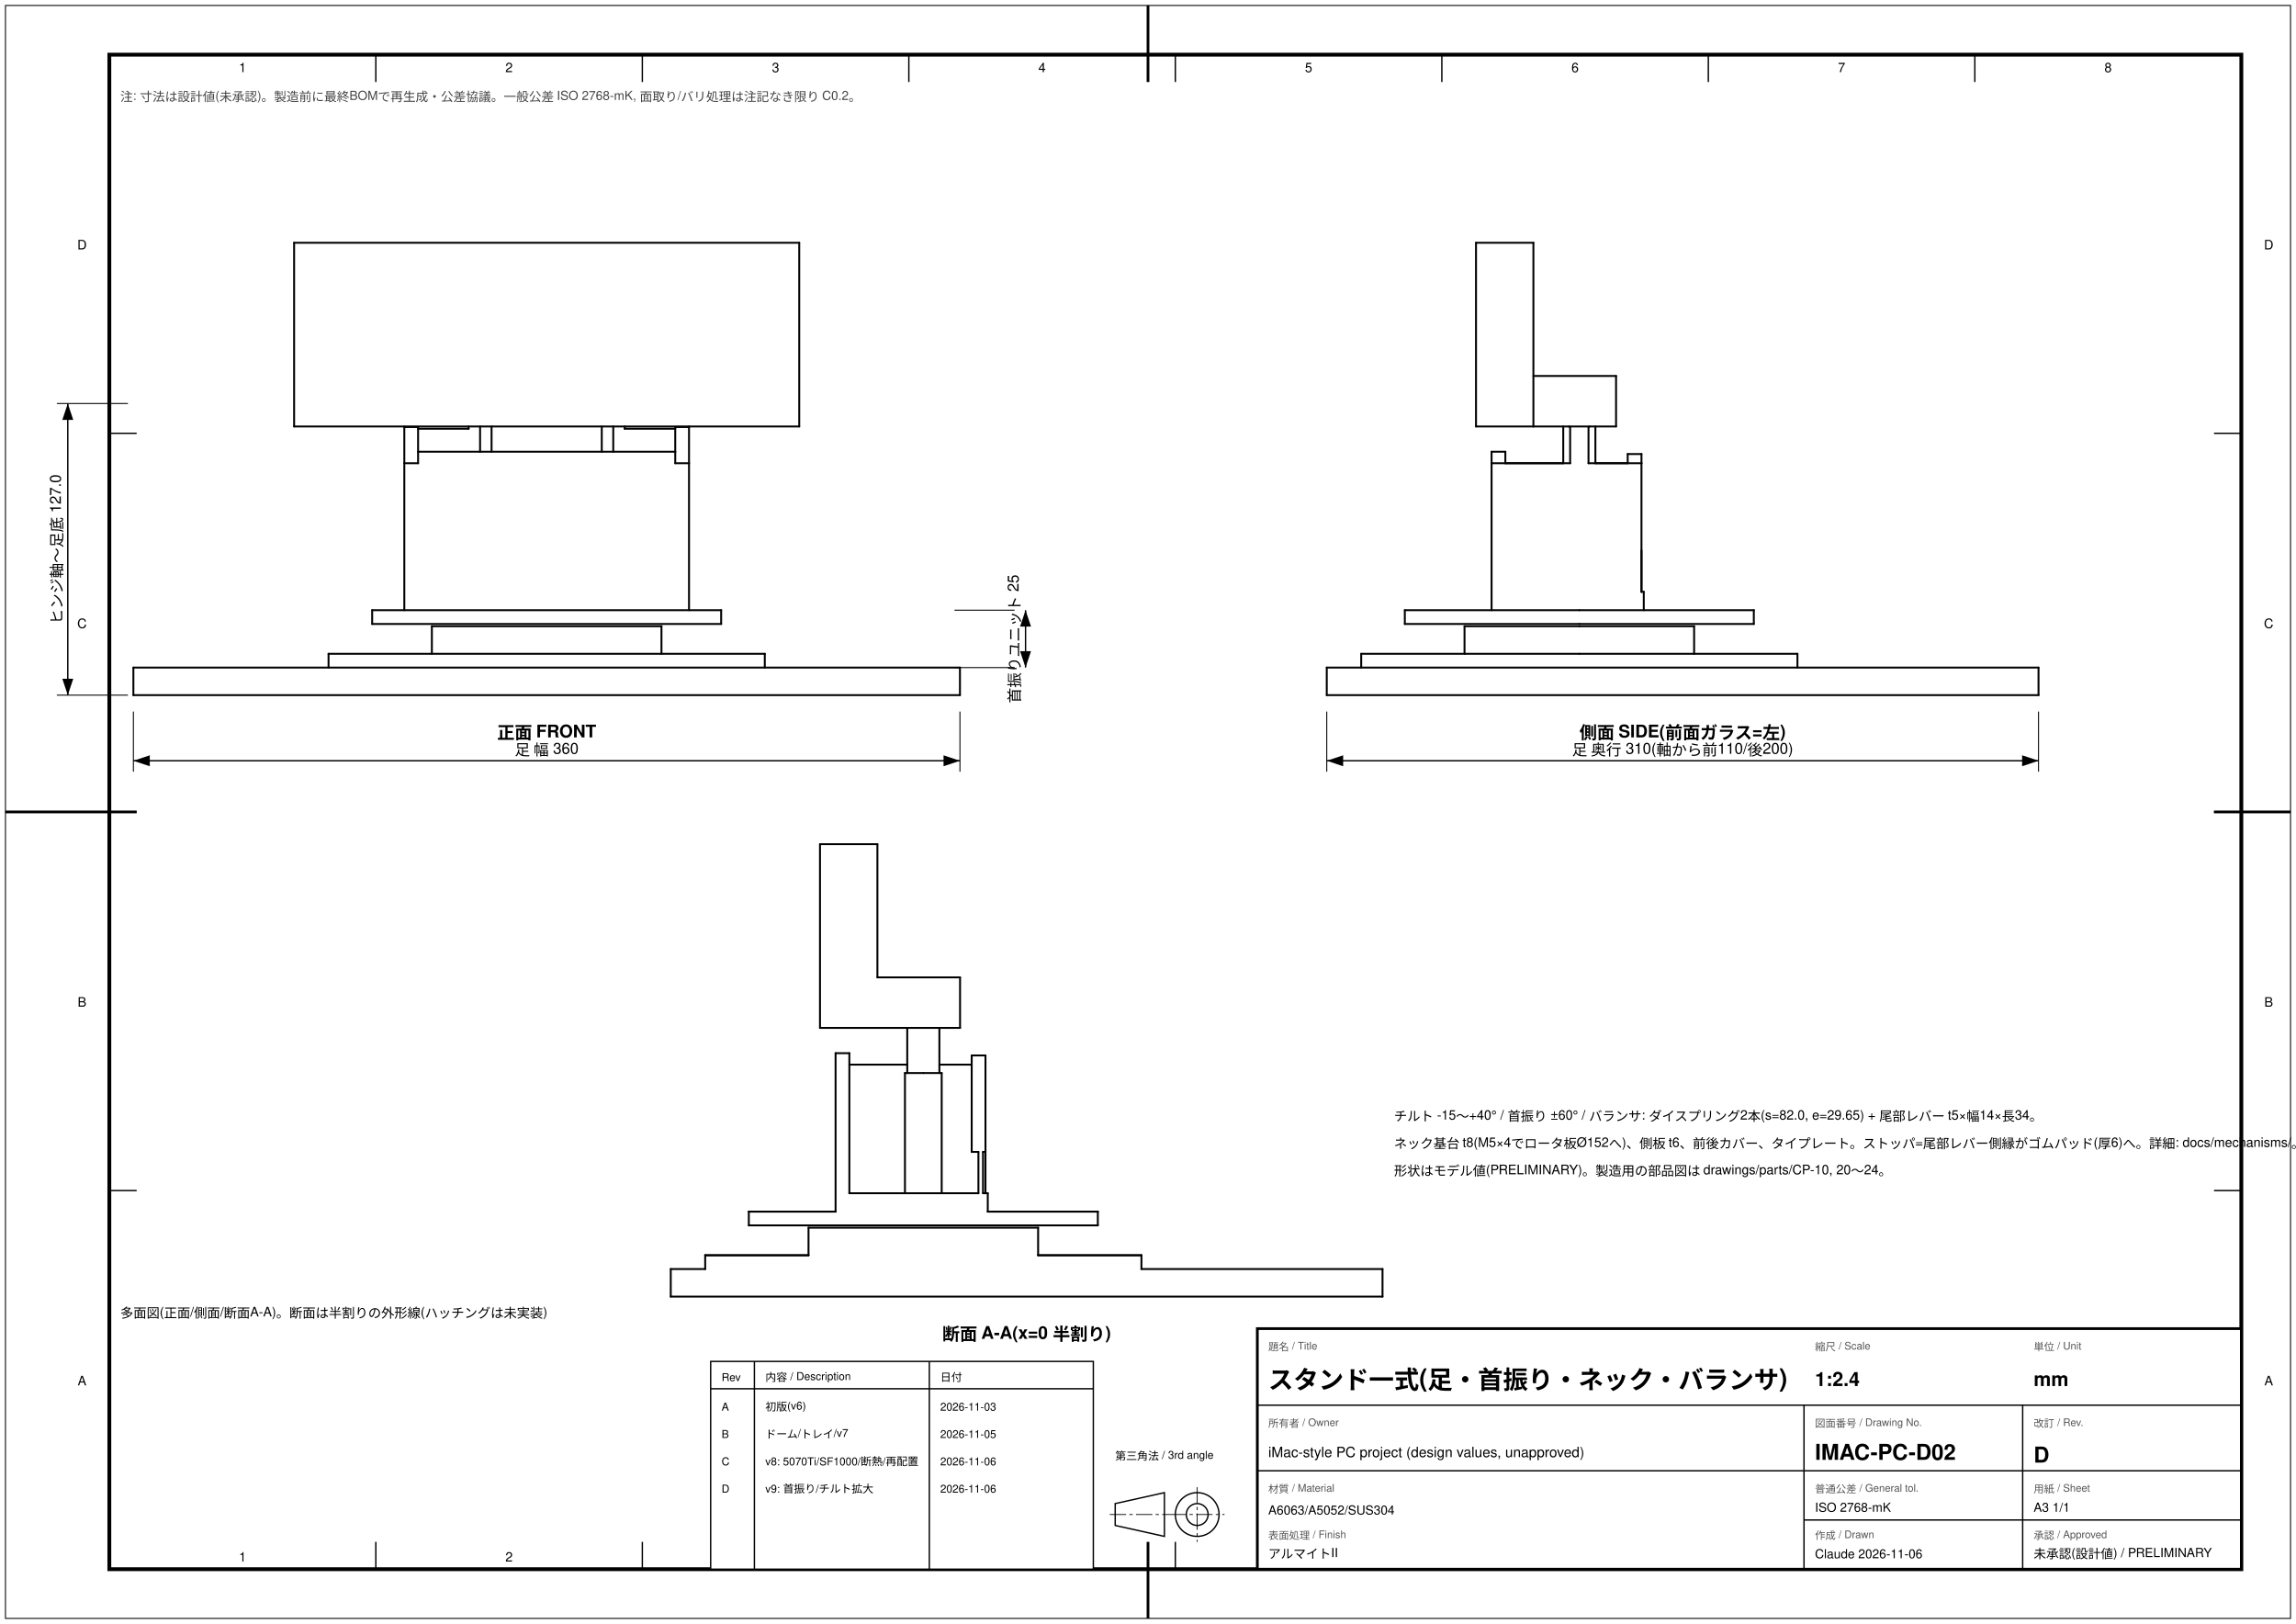
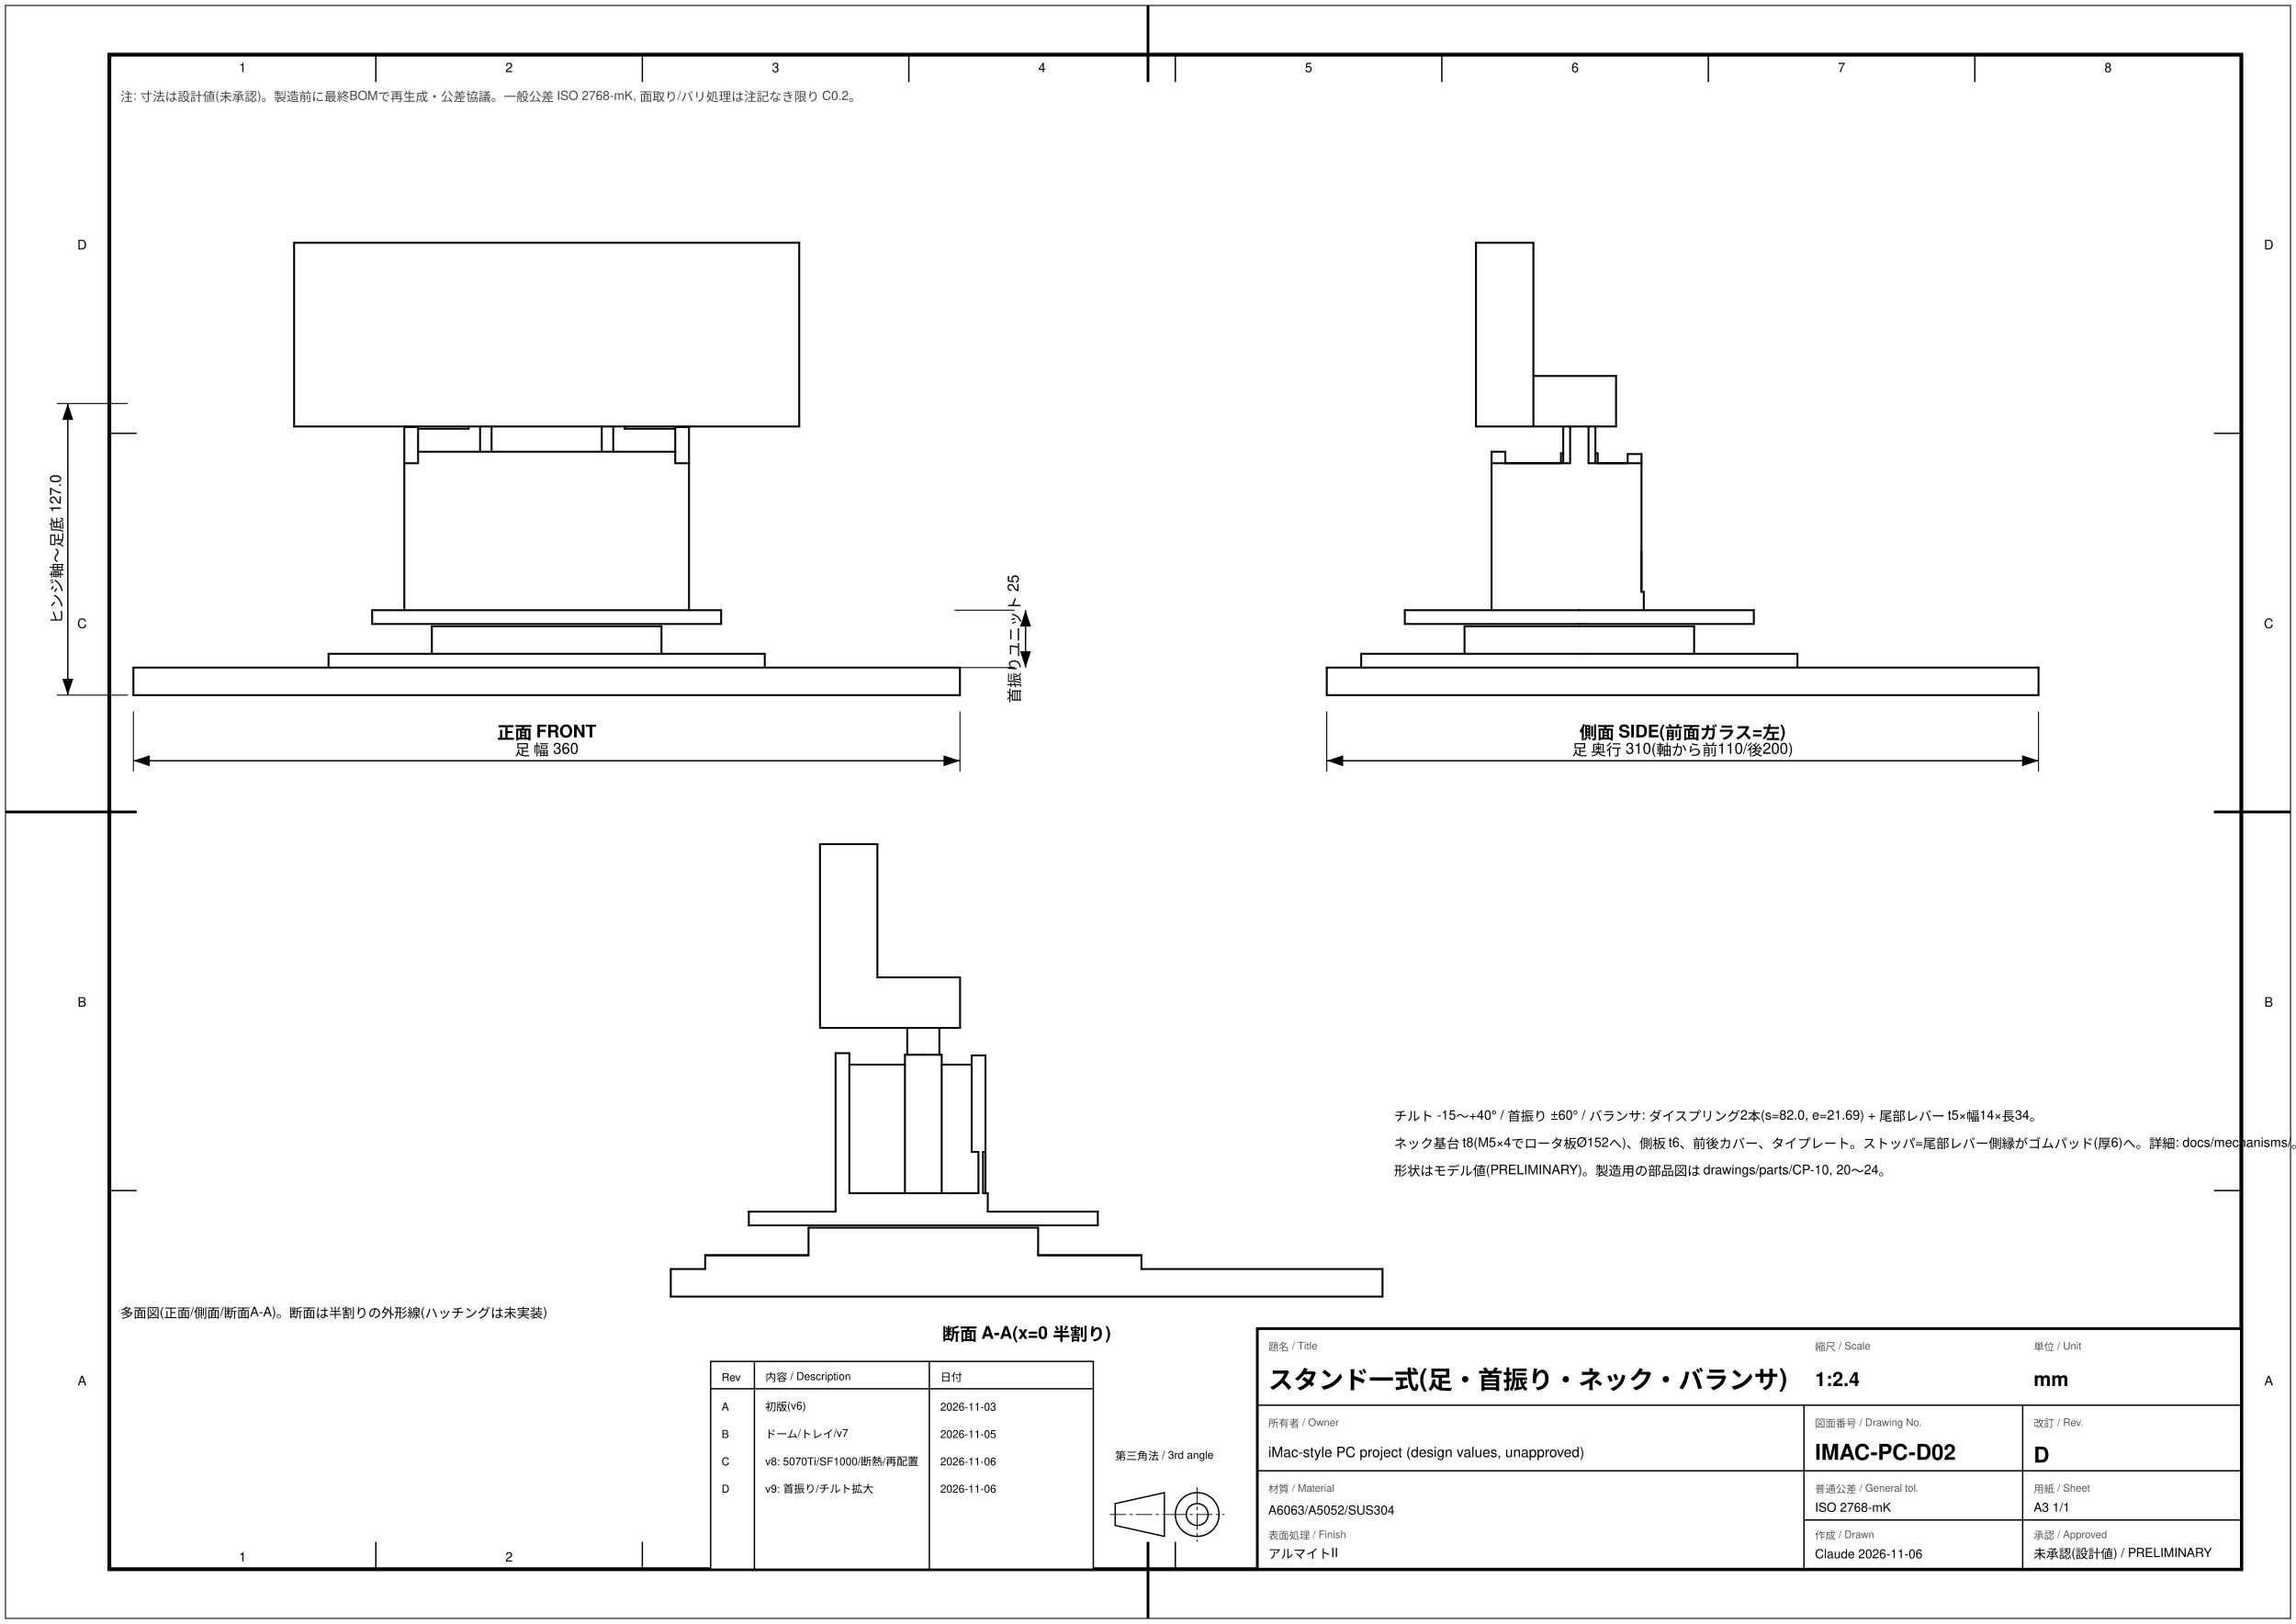
<svg xmlns="http://www.w3.org/2000/svg" viewBox="0 0 420 297" width="420mm" height="297mm" font-family="Helvetica,Arial,sans-serif">
  <rect width="100%" height="100%" fill="#fff" />
  <rect x="1" y="1" width="418" height="295" fill="none" stroke="#000" stroke-width=".18" />
  <rect x="20" y="10" width="390" height="277" fill="none" stroke="#000" stroke-width=".7" />
  <line x1="68.75" y1="10" x2="68.75" y2="15" stroke="#000" stroke-width="0.25" />
  <line x1="68.75" y1="287" x2="68.75" y2="282" stroke="#000" stroke-width="0.25" />
  <text x="44.38" y="13.20" font-size="2.4" text-anchor="middle" font-weight="normal" fill="#000">1</text>
  <text x="44.38" y="285.60" font-size="2.4" text-anchor="middle" font-weight="normal" fill="#000">1</text>
  <line x1="117.5" y1="10" x2="117.5" y2="15" stroke="#000" stroke-width="0.25" />
  <line x1="117.5" y1="287" x2="117.5" y2="282" stroke="#000" stroke-width="0.25" />
  <text x="93.12" y="13.20" font-size="2.4" text-anchor="middle" font-weight="normal" fill="#000">2</text>
  <text x="93.12" y="285.60" font-size="2.4" text-anchor="middle" font-weight="normal" fill="#000">2</text>
  <line x1="166.25" y1="10" x2="166.25" y2="15" stroke="#000" stroke-width="0.25" />
  <line x1="166.25" y1="287" x2="166.25" y2="282" stroke="#000" stroke-width="0.25" />
  <text x="141.88" y="13.20" font-size="2.4" text-anchor="middle" font-weight="normal" fill="#000">3</text>
  <text x="141.88" y="285.60" font-size="2.4" text-anchor="middle" font-weight="normal" fill="#000">3</text>
  <line x1="215.0" y1="10" x2="215.0" y2="15" stroke="#000" stroke-width="0.25" />
  <line x1="215.0" y1="287" x2="215.0" y2="282" stroke="#000" stroke-width="0.25" />
  <text x="190.62" y="13.20" font-size="2.4" text-anchor="middle" font-weight="normal" fill="#000">4</text>
  <text x="190.62" y="285.60" font-size="2.4" text-anchor="middle" font-weight="normal" fill="#000">4</text>
  <line x1="263.75" y1="10" x2="263.75" y2="15" stroke="#000" stroke-width="0.25" />
  <line x1="263.75" y1="287" x2="263.75" y2="282" stroke="#000" stroke-width="0.25" />
  <text x="239.38" y="13.20" font-size="2.4" text-anchor="middle" font-weight="normal" fill="#000">5</text>
  <text x="239.38" y="285.60" font-size="2.4" text-anchor="middle" font-weight="normal" fill="#000">5</text>
  <line x1="312.5" y1="10" x2="312.5" y2="15" stroke="#000" stroke-width="0.25" />
  <line x1="312.5" y1="287" x2="312.5" y2="282" stroke="#000" stroke-width="0.25" />
  <text x="288.12" y="13.20" font-size="2.4" text-anchor="middle" font-weight="normal" fill="#000">6</text>
  <text x="288.12" y="285.60" font-size="2.4" text-anchor="middle" font-weight="normal" fill="#000">6</text>
  <line x1="361.25" y1="10" x2="361.25" y2="15" stroke="#000" stroke-width="0.25" />
  <line x1="361.25" y1="287" x2="361.25" y2="282" stroke="#000" stroke-width="0.25" />
  <text x="336.88" y="13.20" font-size="2.4" text-anchor="middle" font-weight="normal" fill="#000">7</text>
  <text x="336.88" y="285.60" font-size="2.4" text-anchor="middle" font-weight="normal" fill="#000">7</text>
  <text x="385.62" y="13.20" font-size="2.4" text-anchor="middle" font-weight="normal" fill="#000">8</text>
  <text x="385.62" y="285.60" font-size="2.4" text-anchor="middle" font-weight="normal" fill="#000">8</text>
  <line x1="20" y1="79.25" x2="25" y2="79.25" stroke="#000" stroke-width="0.25" />
  <line x1="410" y1="79.25" x2="405" y2="79.25" stroke="#000" stroke-width="0.25" />
  <line x1="20" y1="148.5" x2="25" y2="148.5" stroke="#000" stroke-width="0.25" />
  <line x1="410" y1="148.5" x2="405" y2="148.5" stroke="#000" stroke-width="0.25" />
  <line x1="20" y1="217.75" x2="25" y2="217.75" stroke="#000" stroke-width="0.25" />
  <line x1="410" y1="217.75" x2="405" y2="217.75" stroke="#000" stroke-width="0.25" />
  <text x="15.00" y="45.62" font-size="2.4" text-anchor="middle" font-weight="normal" fill="#000">D</text>
  <text x="415.00" y="45.62" font-size="2.4" text-anchor="middle" font-weight="normal" fill="#000">D</text>
  <text x="15.00" y="114.88" font-size="2.4" text-anchor="middle" font-weight="normal" fill="#000">C</text>
  <text x="415.00" y="114.88" font-size="2.4" text-anchor="middle" font-weight="normal" fill="#000">C</text>
  <text x="15.00" y="184.12" font-size="2.4" text-anchor="middle" font-weight="normal" fill="#000">B</text>
  <text x="415.00" y="184.12" font-size="2.4" text-anchor="middle" font-weight="normal" fill="#000">B</text>
  <text x="15.00" y="253.38" font-size="2.4" text-anchor="middle" font-weight="normal" fill="#000">A</text>
  <text x="415.00" y="253.38" font-size="2.4" text-anchor="middle" font-weight="normal" fill="#000">A</text>
  <line x1="1" y1="148.5" x2="25" y2="148.5" stroke="#000" stroke-width="0.5" />
  <line x1="405" y1="148.5" x2="419" y2="148.5" stroke="#000" stroke-width="0.5" />
  <line x1="210.0" y1="1" x2="210.0" y2="15" stroke="#000" stroke-width="0.5" />
  <line x1="210.0" y1="282" x2="210.0" y2="296" stroke="#000" stroke-width="0.5" />
  <rect x="230" y="243" width="180" height="44" fill="#fff" stroke="#000" stroke-width=".5" />
  <line x1="230" y1="257" x2="410" y2="257" stroke="#000" stroke-width="0.25" />
  <line x1="230" y1="269" x2="410" y2="269" stroke="#000" stroke-width="0.25" />
  <line x1="330" y1="257" x2="330" y2="287" stroke="#000" stroke-width="0.25" />
  <line x1="370" y1="257" x2="370" y2="287" stroke="#000" stroke-width="0.25" />
  <line x1="330" y1="278" x2="410" y2="278" stroke="#000" stroke-width="0.25" />
  <text x="232.00" y="247.00" font-size="1.9" text-anchor="start" font-weight="normal" fill="#555">題名 / Title</text>
  <text x="232.00" y="254.00" font-size="4.6" text-anchor="start" font-weight="bold" fill="#000">スタンド一式(足・首振り・ネック・バランサ)</text>
  <text x="232.00" y="261.00" font-size="1.9" text-anchor="start" font-weight="normal" fill="#555">所有者 / Owner</text>
  <text x="232.00" y="266.50" font-size="2.6" text-anchor="start" font-weight="normal" fill="#000">iMac-style PC project (design values, unapproved)</text>
  <text x="232.00" y="273.00" font-size="1.9" text-anchor="start" font-weight="normal" fill="#555">材質 / Material</text>
  <text x="232.00" y="277.00" font-size="2.3" text-anchor="start" font-weight="normal" fill="#000">A6063/A5052/SUS304</text>
  <text x="232.00" y="281.50" font-size="1.9" text-anchor="start" font-weight="normal" fill="#555">表面処理 / Finish</text>
  <text x="232.00" y="285.00" font-size="2.3" text-anchor="start" font-weight="normal" fill="#000">アルマイトII</text>
  <text x="332.00" y="261.00" font-size="1.9" text-anchor="start" font-weight="normal" fill="#555">図面番号 / Drawing No.</text>
  <text x="332.00" y="267.00" font-size="4.0" text-anchor="start" font-weight="bold" fill="#000">IMAC-PC-D02</text>
  <text x="332.00" y="273.00" font-size="1.9" text-anchor="start" font-weight="normal" fill="#555">普通公差 / General tol.</text>
  <text x="332.00" y="276.50" font-size="2.3" text-anchor="start" font-weight="normal" fill="#000">ISO 2768-mK</text>
  <text x="372.00" y="261.00" font-size="1.9" text-anchor="start" font-weight="normal" fill="#555">改訂 / Rev.</text>
  <text x="372.00" y="267.50" font-size="4.0" text-anchor="start" font-weight="bold" fill="#000">D</text>
  <text x="372.00" y="273.00" font-size="1.9" text-anchor="start" font-weight="normal" fill="#555">用紙 / Sheet</text>
  <text x="372.00" y="276.50" font-size="2.3" text-anchor="start" font-weight="normal" fill="#000">A3  1/1</text>
  <text x="332.00" y="247.00" font-size="1.9" text-anchor="start" font-weight="normal" fill="#555">縮尺 / Scale</text>
  <text x="332.00" y="253.50" font-size="3.6" text-anchor="start" font-weight="bold" fill="#000">1:2.4</text>
  <text x="372.00" y="247.00" font-size="1.9" text-anchor="start" font-weight="normal" fill="#555">単位 / Unit</text>
  <text x="372.00" y="253.50" font-size="3.6" text-anchor="start" font-weight="bold" fill="#000">mm</text>
  <text x="332.00" y="281.50" font-size="1.9" text-anchor="start" font-weight="normal" fill="#555">作成 / Drawn</text>
  <text x="332.00" y="285.00" font-size="2.3" text-anchor="start" font-weight="normal" fill="#000">Claude 2026-11-06</text>
  <text x="372.00" y="281.50" font-size="1.9" text-anchor="start" font-weight="normal" fill="#555">承認 / Approved</text>
  <text x="372.00" y="285.00" font-size="2.3" text-anchor="start" font-weight="normal" fill="#000">未承認(設計値) / PRELIMINARY</text>
  <g transform="translate(204,273)" stroke="#000" stroke-width=".25" fill="none">
    <path d="M0,2 L9,0 L9,8 L0,6 Z" />
    <line x1="-1" y1="4" x2="10" y2="4" stroke="#000" stroke-width="0.15" stroke-dasharray="3,0.6,0.6,0.6" />
    <circle cx="15" cy="4" r="4" />
    <circle cx="15" cy="4" r="2" />
    <line x1="10" y1="4" x2="20" y2="4" stroke="#000" stroke-width="0.15" stroke-dasharray="3,0.6,0.6,0.6" />
    <line x1="15" y1="-1" x2="15" y2="9" stroke="#000" stroke-width="0.15" stroke-dasharray="3,0.6,0.6,0.6" />
  </g>
  <text x="204.00" y="267.00" font-size="2.0" text-anchor="start" font-weight="normal" fill="#000">第三角法 / 3rd angle</text>
  <rect x="130" y="249" width="70" height="38" fill="#fff" stroke="#000" stroke-width=".25" />
  <line x1="130" y1="254" x2="200" y2="254" stroke="#000" stroke-width="0.25" />
  <line x1="138" y1="249" x2="138" y2="287" stroke="#000" stroke-width="0.25" />
  <line x1="170" y1="249" x2="170" y2="287" stroke="#000" stroke-width="0.25" />
  <text x="132.00" y="252.60" font-size="2.0" text-anchor="start" font-weight="normal" fill="#000">Rev</text>
  <text x="140.00" y="252.60" font-size="2.0" text-anchor="start" font-weight="normal" fill="#000">内容 / Description</text>
  <text x="172.00" y="252.60" font-size="2.0" text-anchor="start" font-weight="normal" fill="#000">日付</text>
  <text x="132.00" y="258.00" font-size="2.0" text-anchor="start" font-weight="normal" fill="#000">A</text>
  <text x="140.00" y="258.00" font-size="2.0" text-anchor="start" font-weight="normal" fill="#000">初版(v6)</text>
  <text x="172.00" y="258.00" font-size="2.0" text-anchor="start" font-weight="normal" fill="#000">2026-11-03</text>
  <text x="132.00" y="263.00" font-size="2.0" text-anchor="start" font-weight="normal" fill="#000">B</text>
  <text x="140.00" y="263.00" font-size="2.0" text-anchor="start" font-weight="normal" fill="#000">ドーム/トレイ/v7</text>
  <text x="172.00" y="263.00" font-size="2.0" text-anchor="start" font-weight="normal" fill="#000">2026-11-05</text>
  <text x="132.00" y="268.00" font-size="2.0" text-anchor="start" font-weight="normal" fill="#000">C</text>
  <text x="140.00" y="268.00" font-size="2.0" text-anchor="start" font-weight="normal" fill="#000">v8: 5070Ti/SF1000/断熱/再配置</text>
  <text x="172.00" y="268.00" font-size="2.0" text-anchor="start" font-weight="normal" fill="#000">2026-11-06</text>
  <text x="132.00" y="273.00" font-size="2.0" text-anchor="start" font-weight="normal" fill="#000">D</text>
  <text x="140.00" y="273.00" font-size="2.0" text-anchor="start" font-weight="normal" fill="#000">v9: 首振り/チルト拡大</text>
  <text x="172.00" y="273.00" font-size="2.0" text-anchor="start" font-weight="normal" fill="#000">2026-11-06</text>
  <text x="22.00" y="241.00" font-size="2.4" text-anchor="start" font-weight="normal" fill="#000">多面図(正面/側面/断面A-A)。断面は半割りの外形線(ハッチングは未実装)</text>
  <text x="22.00" y="18.50" font-size="2.3" text-anchor="start" font-weight="normal" fill="#444">注: 寸法は設計値(未承認)。製造前に最終BOMで再生成・公差協議。一般公差 ISO 2768-mK, 面取り/バリ処理は注記なき限り C0.2。</text>
  <g fill="none" stroke-linejoin="round" stroke-linecap="round">
    <g stroke="#000" stroke-width="0.35">
      <polyline points="131.92,111.60 131.92,114.12" />
      <polyline points="131.92,111.60 131.12,111.60 128.76,111.60 124.96,111.60 119.90,111.60 113.85,111.60 107.10,111.60 100.00,111.60 92.90,111.60 86.15,111.60 80.10,111.60 75.04,111.60 71.24,111.60 68.88,111.60 68.08,111.60" />
      <polyline points="131.92,114.12 131.12,114.12 128.76,114.12 124.96,114.12 119.90,114.12 113.85,114.12 107.10,114.12 100.00,114.12 92.90,114.12 86.15,114.12 80.10,114.12 75.04,114.12 71.24,114.12 68.88,114.12 68.08,114.12" />
      <polyline points="73.96,111.60 73.96,84.72" />
      <polyline points="126.04,84.72 126.04,111.60" />
      <polyline points="123.52,84.72 126.04,84.72" />
      <polyline points="123.52,84.72 123.52,82.62" />
      <polyline points="76.48,82.62 123.52,82.62" />
      <polyline points="76.48,84.72 76.48,82.62" />
      <polyline points="73.96,84.72 76.48,84.72" />
      <polyline points="73.96,84.72 73.96,78.10" />
      <polyline points="76.48,78.10 73.96,78.10" />
      <polyline points="76.48,82.62 76.48,78.10" />
      <polyline points="73.96,78.10 73.96,78.10 73.96,78.09 73.96,78.08 73.96,78.08 73.96,78.07 73.96,78.06 73.96,78.05 73.96,78.05 73.96,78.04 73.96,78.03 73.96,78.02 73.96,78.02 73.96,78.01 73.96,78.00" />
      <polyline points="85.72,78.00 85.72,78.06 85.72,78.11 85.72,78.16 85.72,78.20 85.72,78.24 85.72,78.28 85.72,78.31 85.72,78.34 85.72,78.37 85.72,78.39 85.72,78.40 85.72,78.41 85.72,78.42 85.72,78.42" />
      <polyline points="123.52,82.62 123.52,78.10" />
      <polyline points="126.04,78.10 123.52,78.10" />
      <polyline points="114.28,78.00 114.28,78.06 114.28,78.11 114.28,78.16 114.28,78.20 114.28,78.24 114.28,78.28 114.28,78.31 114.28,78.34 114.28,78.37 114.28,78.39 114.28,78.40 114.28,78.41 114.28,78.42 114.28,78.42" />
      <polyline points="126.04,78.00 126.04,78.01 126.04,78.02 126.04,78.02 126.04,78.03 126.04,78.04 126.04,78.05 126.04,78.05 126.04,78.06 126.04,78.07 126.04,78.08 126.04,78.08 126.04,78.09 126.04,78.10 126.04,78.10" />
      <polyline points="126.04,84.72 126.04,78.10" />
      <polyline points="53.80,78.00 146.20,78.00" />
      <polyline points="110.08,82.62 110.08,78.00" />
      <polyline points="112.18,82.62 112.18,78.00" />
      <polyline points="87.82,82.62 87.82,78.00" />
      <polyline points="89.92,82.62 89.92,78.00" />
      <polyline points="146.20,78.00 146.20,44.40" />
      <polyline points="53.80,44.40 146.20,44.40" />
      <polyline points="53.80,78.00 53.80,44.40" />
      <polyline points="24.40,127.14 24.40,122.10" />
      <polyline points="175.60,127.14 175.60,122.10" />
      <polyline points="24.40,122.10 175.60,122.10" />
      <polyline points="139.90,119.58 139.90,122.10" />
      <polyline points="139.90,119.58 138.90,119.58 135.95,119.58 131.20,119.58 124.88,119.58 117.31,119.58 108.88,119.58 100.00,119.58 91.12,119.58 82.69,119.58 75.12,119.58 68.80,119.58 64.05,119.58 61.10,119.58 60.10,119.58" />
      <polyline points="121.00,114.54 121.00,119.58" />
      <polyline points="121.00,114.54 120.47,114.54 118.92,114.54 116.42,114.54 113.09,114.54 109.11,114.54 104.67,114.54 100.00,114.54 95.33,114.54 90.89,114.54 86.91,114.54 83.58,114.54 81.08,114.54 79.53,114.54 79.00,114.54" />
      <polyline points="24.40,127.14 175.60,127.14" />
      <polyline points="68.08,114.12 68.08,111.60" />
      <polyline points="85.72,78.42 76.48,78.42" />
      <polyline points="123.52,78.42 114.28,78.42" />
      <polyline points="60.10,122.10 60.10,119.58" />
      <polyline points="79.00,119.58 79.00,114.54" />
    </g>
  </g>
  <text x="100.00" y="135.14" font-size="3.2" text-anchor="middle" font-weight="bold" fill="#000">正面 FRONT</text>
  <g fill="none" stroke-linejoin="round" stroke-linecap="round">
    <g stroke="#000" stroke-width="0.35">
      <polyline points="288.90,111.60 285.33,111.60 281.80,111.60 278.36,111.60 275.05,111.60 271.92,111.60 269.00,111.60 266.33,111.60 263.94,111.60 261.87,111.60 260.14,111.60 258.77,111.60 257.78,111.60 257.18,111.60 256.98,111.60" />
      <polyline points="320.82,111.60 320.62,111.60 320.02,111.60 319.03,111.60 317.66,111.60 315.93,111.60 313.86,111.60 311.47,111.60 308.80,111.60 305.88,111.60 302.75,111.60 299.44,111.60 296.00,111.60 292.47,111.60 288.90,111.60" />
      <polyline points="288.90,114.12 285.33,114.12 281.80,114.12 278.36,114.12 275.05,114.12 271.92,114.12 269.00,114.12 266.33,114.12 263.94,114.12 261.87,114.12 260.14,114.12 258.77,114.12 257.78,114.12 257.18,114.12 256.98,114.12" />
      <polyline points="320.82,114.12 320.62,114.12 320.02,114.12 319.03,114.12 317.66,114.12 315.93,114.12 313.86,114.12 311.47,114.12 308.80,114.12 305.88,114.12 302.75,114.12 299.44,114.12 296.00,114.12 292.47,114.12 288.90,114.12" />
      <polyline points="272.85,84.72 272.85,111.60" />
      <polyline points="272.85,84.72 272.85,82.62" />
-       <polyline points="285.96,84.72 275.37,84.72" />
-       <polyline points="297.75,84.72 291.84,84.72" />
+       <polyline points="285.54,84.72 275.37,84.72" />
+       <polyline points="297.75,84.72 292.26,84.72" />
      <polyline points="300.27,108.24 300.27,100.68" />
      <polyline points="300.27,108.24 300.27,84.72" />
      <polyline points="300.27,84.72 300.27,83.04" />
      <polyline points="300.27,83.04 297.75,83.04" />
      <polyline points="297.75,84.72 297.75,83.04" />
+       <polyline points="285.96,82.91 285.90,82.91 285.85,82.91 285.80,82.91 285.76,82.91 285.72,82.91 285.68,82.91 285.65,82.91 285.62,82.91 285.59,82.91 285.57,82.91 285.56,82.91 285.55,82.91 285.54,82.91 285.54,82.91" />
+       <polyline points="292.26,82.91 292.26,82.91 292.25,82.91 292.24,82.91 292.23,82.91 292.21,82.91 292.18,82.91 292.15,82.91 292.12,82.91 292.08,82.91 292.04,82.91 292.00,82.91 291.95,82.91 291.90,82.91 291.84,82.91" />
      <polyline points="275.37,84.72 275.37,82.62" />
      <polyline points="290.58,84.72 290.58,78.10" />
      <polyline points="290.58,78.10 290.82,78.00" />
      <polyline points="286.98,78.00 287.22,78.10" />
      <polyline points="287.22,84.72 287.22,78.10" />
      <polyline points="300.27,84.72 290.58,84.72" />
      <polyline points="300.69,108.24 300.27,108.24" />
      <polyline points="280.50,78.00 270.00,78.00" />
      <polyline points="295.62,78.00 280.50,78.00" />
      <polyline points="285.96,84.72 285.96,78.00" />
      <polyline points="291.84,84.72 291.84,78.00" />
      <polyline points="295.62,68.76 280.50,68.76" />
      <polyline points="295.62,78.00 295.62,68.76" />
      <polyline points="270.00,78.00 270.00,44.40" />
      <polyline points="280.50,44.40 270.00,44.40" />
      <polyline points="280.50,78.00 280.50,44.40" />
      <polyline points="275.37,82.62 272.85,82.62" />
      <polyline points="287.22,84.72 272.85,84.72" />
      <polyline points="300.69,111.60 300.69,108.24" />
      <polyline points="372.90,127.14 372.90,122.10" />
      <polyline points="372.90,127.14 242.70,127.14" />
      <polyline points="242.70,127.14 242.70,122.10" />
      <polyline points="372.90,122.10 242.70,122.10" />
      <polyline points="288.90,119.58 284.43,119.58 280.02,119.58 275.72,119.58 271.59,119.58 267.67,119.58 264.02,119.58 260.69,119.58 257.70,119.58 255.12,119.58 252.95,119.58 251.24,119.58 250.00,119.58 249.25,119.58 249.00,119.58" />
      <polyline points="328.80,119.58 328.55,119.58 327.80,119.58 326.56,119.58 324.85,119.58 322.68,119.58 320.10,119.58 317.11,119.58 313.78,119.58 310.13,119.58 306.21,119.58 302.08,119.58 297.78,119.58 293.37,119.58 288.90,119.58" />
      <polyline points="288.90,114.54 286.55,114.54 284.23,114.54 281.96,114.54 279.79,114.54 277.73,114.54 275.81,114.54 274.05,114.54 272.48,114.54 271.12,114.54 269.98,114.54 269.08,114.54 268.43,114.54 268.03,114.54 267.90,114.54" />
      <polyline points="309.90,114.54 309.77,114.54 309.37,114.54 308.72,114.54 307.82,114.54 306.68,114.54 305.32,114.54 303.75,114.54 301.99,114.54 300.07,114.54 298.01,114.54 295.84,114.54 293.57,114.54 291.25,114.54 288.90,114.54" />
      <polyline points="320.82,114.12 320.82,111.60" />
      <polyline points="256.98,114.12 256.98,111.60" />
+       <polyline points="292.26,84.72 292.26,82.91" />
+       <polyline points="285.54,84.72 285.54,82.91" />
      <polyline points="328.80,122.10 328.80,119.58" />
      <polyline points="249.00,122.10 249.00,119.58" />
      <polyline points="309.90,119.58 309.90,114.54" />
      <polyline points="267.90,119.58 267.90,114.54" />
    </g>
  </g>
  <text x="307.80" y="135.14" font-size="3.2" text-anchor="middle" font-weight="bold" fill="#000">側面 SIDE(前面ガラス=左)</text>
  <g fill="none" stroke-linejoin="round" stroke-linecap="round">
    <g stroke="#000" stroke-width="0.35">
      <polyline points="136.98,221.60 137.07,221.60 137.33,221.60 137.78,221.60 138.39,221.60 139.17,221.60 140.12,221.60 141.23,221.60 142.49,221.60 143.90,221.60 145.45,221.60 147.13,221.60 148.93,221.60 150.84,221.60 152.85,221.60" />
      <polyline points="180.69,221.60 183.17,221.60 185.54,221.60 187.80,221.60 189.92,221.60 191.89,221.60 193.69,221.60 195.31,221.60 196.74,221.60 197.97,221.60 198.98,221.60 199.78,221.60 200.36,221.60 200.70,221.60 200.82,221.60" />
      <polyline points="200.82,224.12 200.82,221.60" />
      <polyline points="136.98,224.12 136.98,221.60" />
      <polyline points="152.85,221.60 136.98,221.60" />
      <polyline points="200.82,221.60 180.69,221.60" />
      <polyline points="152.85,221.60 152.85,192.62" />
      <polyline points="152.85,192.62 155.37,192.62" />
      <polyline points="155.37,218.24 155.37,192.62" />
      <polyline points="155.37,218.24 178.98,218.24" />
      <polyline points="178.98,218.24 178.98,210.68" />
      <polyline points="177.75,210.68 178.98,210.68" />
      <polyline points="177.75,210.68 177.75,193.04" />
      <polyline points="177.75,193.04 180.27,193.04" />
      <polyline points="180.27,210.68 180.27,193.04" />
      <polyline points="179.82,210.68 180.27,210.68" />
      <polyline points="179.82,218.24 179.82,210.68" />
      <polyline points="179.82,218.24 180.69,218.24" />
      <polyline points="180.69,221.60 180.69,218.24" />
      <polyline points="200.82,224.12 136.98,224.12" />
      <polyline points="180.27,218.24 180.27,210.68" />
-       <polyline points="165.96,194.72 155.37,194.72" />
+       <polyline points="165.54,194.72 155.37,194.72" />
      <polyline points="150.00,188.00 175.62,188.00" />
-       <polyline points="177.75,194.72 171.84,194.72" />
-       <polyline points="168.90,196.25 168.52,196.25 168.15,196.25 167.79,196.25 167.44,196.25 167.11,196.25 166.81,196.25 166.52,196.25 166.27,196.25 166.06,196.25 165.87,196.25 165.73,196.25 165.62,196.25 165.56,196.25 165.54,196.25" />
-       <polyline points="172.26,196.25 172.24,196.25 172.18,196.25 172.07,196.25 171.93,196.25 171.74,196.25 171.53,196.25 171.28,196.25 170.99,196.25 170.69,196.25 170.36,196.25 170.01,196.25 169.65,196.25 169.28,196.25 168.90,196.25" />
+       <polyline points="177.75,194.72 172.26,194.72" />
+       <polyline points="168.90,192.91 168.52,192.91 168.15,192.91 167.79,192.91 167.44,192.91 167.11,192.91 166.81,192.91 166.52,192.91 166.27,192.91 166.06,192.91 165.87,192.91 165.73,192.91 165.62,192.91 165.56,192.91 165.54,192.91" />
+       <polyline points="172.26,192.91 172.24,192.91 172.18,192.91 172.07,192.91 171.93,192.91 171.74,192.91 171.53,192.91 171.28,192.91 170.99,192.91 170.69,192.91 170.36,192.91 170.01,192.91 169.65,192.91 169.28,192.91 168.90,192.91" />
      <polyline points="160.50,178.76 160.50,154.40" />
      <polyline points="175.62,188.00 175.62,178.76" />
      <polyline points="150.00,188.00 150.00,154.40" />
      <polyline points="150.00,154.40 160.50,154.40" />
      <polyline points="160.50,178.76 175.62,178.76" />
-       <polyline points="171.84,196.25 171.84,188.00" />
-       <polyline points="165.96,196.25 165.96,188.00" />
+       <polyline points="171.84,192.91 171.84,188.00" />
+       <polyline points="165.96,192.91 165.96,188.00" />
      <polyline points="122.70,237.14 252.90,237.14" />
      <polyline points="122.70,237.14 122.70,232.10" />
      <polyline points="208.80,232.10 252.90,232.10" />
      <polyline points="122.70,232.10 129.00,232.10" />
      <polyline points="252.90,237.14 252.90,232.10" />
      <polyline points="129.00,232.10 129.00,229.58" />
      <polyline points="147.90,229.58 129.00,229.58" />
      <polyline points="147.90,229.58 147.90,224.54" />
      <polyline points="189.90,224.54 147.90,224.54" />
      <polyline points="189.90,229.58 189.90,224.54" />
      <polyline points="208.80,229.58 189.90,229.58" />
      <polyline points="208.80,232.10 208.80,229.58" />
      <polyline points="129.00,229.58 129.11,229.58 129.42,229.58 129.94,229.58 130.67,229.58 131.60,229.58 132.73,229.58 134.04,229.58 135.54,229.58 137.22,229.58 139.06,229.58 141.06,229.58 143.21,229.58 145.49,229.58 147.90,229.58" />
      <polyline points="189.90,229.58 192.31,229.58 194.59,229.58 196.74,229.58 198.74,229.58 200.58,229.58 202.26,229.58 203.76,229.58 205.07,229.58 206.20,229.58 207.13,229.58 207.86,229.58 208.38,229.58 208.69,229.58 208.80,229.58" />
-       <polyline points="172.26,218.24 172.26,196.25" />
-       <polyline points="165.54,218.24 165.54,196.25" />
+       <polyline points="172.26,218.24 172.26,192.91" />
+       <polyline points="165.54,218.24 165.54,192.91" />
    </g>
  </g>
  <text x="187.80" y="245.14" font-size="3.2" text-anchor="middle" font-weight="bold" fill="#000">断面 A-A(x=0 半割り)</text>
  <line x1="24.4" y1="130.14" x2="24.4" y2="141.14" stroke="#000" stroke-width="0.18" />
  <line x1="175.6" y1="130.14" x2="175.6" y2="141.14" stroke="#000" stroke-width="0.18" />
  <line x1="24.4" y1="139.14" x2="175.6" y2="139.14" stroke="#000" stroke-width="0.25" />
  <path d="M24.4,139.14 l3,-1 v2 z M175.6,139.14 l-3,-1 v2 z" fill="#000" />
  <text x="100.00" y="138.14" font-size="2.8" text-anchor="middle" font-weight="normal" fill="#000">足 幅 360</text>
  <line x1="23.4" y1="73.8" x2="10.4" y2="73.8" stroke="#000" stroke-width="0.18" />
  <line x1="23.4" y1="127.14" x2="10.4" y2="127.14" stroke="#000" stroke-width="0.18" />
  <line x1="12.4" y1="73.8" x2="12.4" y2="127.14" stroke="#000" stroke-width="0.25" />
  <path d="M12.4,73.8 l-1,3 h2 z M12.4,127.14 l-1,-3 h2 z" fill="#000" />
  <text x="11.40" y="100.47" font-size="2.8" text-anchor="middle" transform="rotate(-90 11.40 100.47)">ヒンジ軸〜足底 127.0</text>
  <line x1="174.6" y1="111.6" x2="185.6" y2="111.6" stroke="#000" stroke-width="0.18" />
  <line x1="174.6" y1="122.1" x2="185.6" y2="122.1" stroke="#000" stroke-width="0.18" />
  <line x1="187.6" y1="111.6" x2="187.6" y2="122.1" stroke="#000" stroke-width="0.25" />
  <path d="M187.6,111.6 l-1,3 h2 z M187.6,122.1 l-1,-3 h2 z" fill="#000" />
  <text x="186.60" y="116.85" font-size="2.8" text-anchor="middle" transform="rotate(-90 186.60 116.85)">首振りユニット 25</text>
  <line x1="242.7" y1="130.14" x2="242.7" y2="141.14" stroke="#000" stroke-width="0.18" />
  <line x1="372.9" y1="130.14" x2="372.9" y2="141.14" stroke="#000" stroke-width="0.18" />
  <line x1="242.7" y1="139.14" x2="372.9" y2="139.14" stroke="#000" stroke-width="0.25" />
  <path d="M242.7,139.14 l3,-1 v2 z M372.9,139.14 l-3,-1 v2 z" fill="#000" />
  <text x="307.80" y="138.14" font-size="2.8" text-anchor="middle" font-weight="normal" fill="#000">足 奥行 310(軸から前110/後200)</text>
-   <text x="255.00" y="205.00" font-size="2.4" text-anchor="start" font-weight="normal" fill="#000">チルト -15〜+40° / 首振り ±60° / バランサ: ダイスプリング2本(s=82.0, e=29.65) + 尾部レバー t5×幅14×長34。</text>
+   <text x="255.00" y="205.00" font-size="2.4" text-anchor="start" font-weight="normal" fill="#000">チルト -15〜+40° / 首振り ±60° / バランサ: ダイスプリング2本(s=82.0, e=21.69) + 尾部レバー t5×幅14×長34。</text>
  <text x="255.00" y="210.00" font-size="2.4" text-anchor="start" font-weight="normal" fill="#000">ネック基台 t8(M5×4でロータ板Ø152へ)、側板 t6、前後カバー、タイプレート。ストッパ=尾部レバー側縁がゴムパッド(厚6)へ。詳細: docs/mechanisms/。</text>
  <text x="255.00" y="215.00" font-size="2.4" text-anchor="start" font-weight="normal" fill="#000">形状はモデル値(PRELIMINARY)。製造用の部品図は drawings/parts/CP-10, 20〜24。</text>
</svg>
